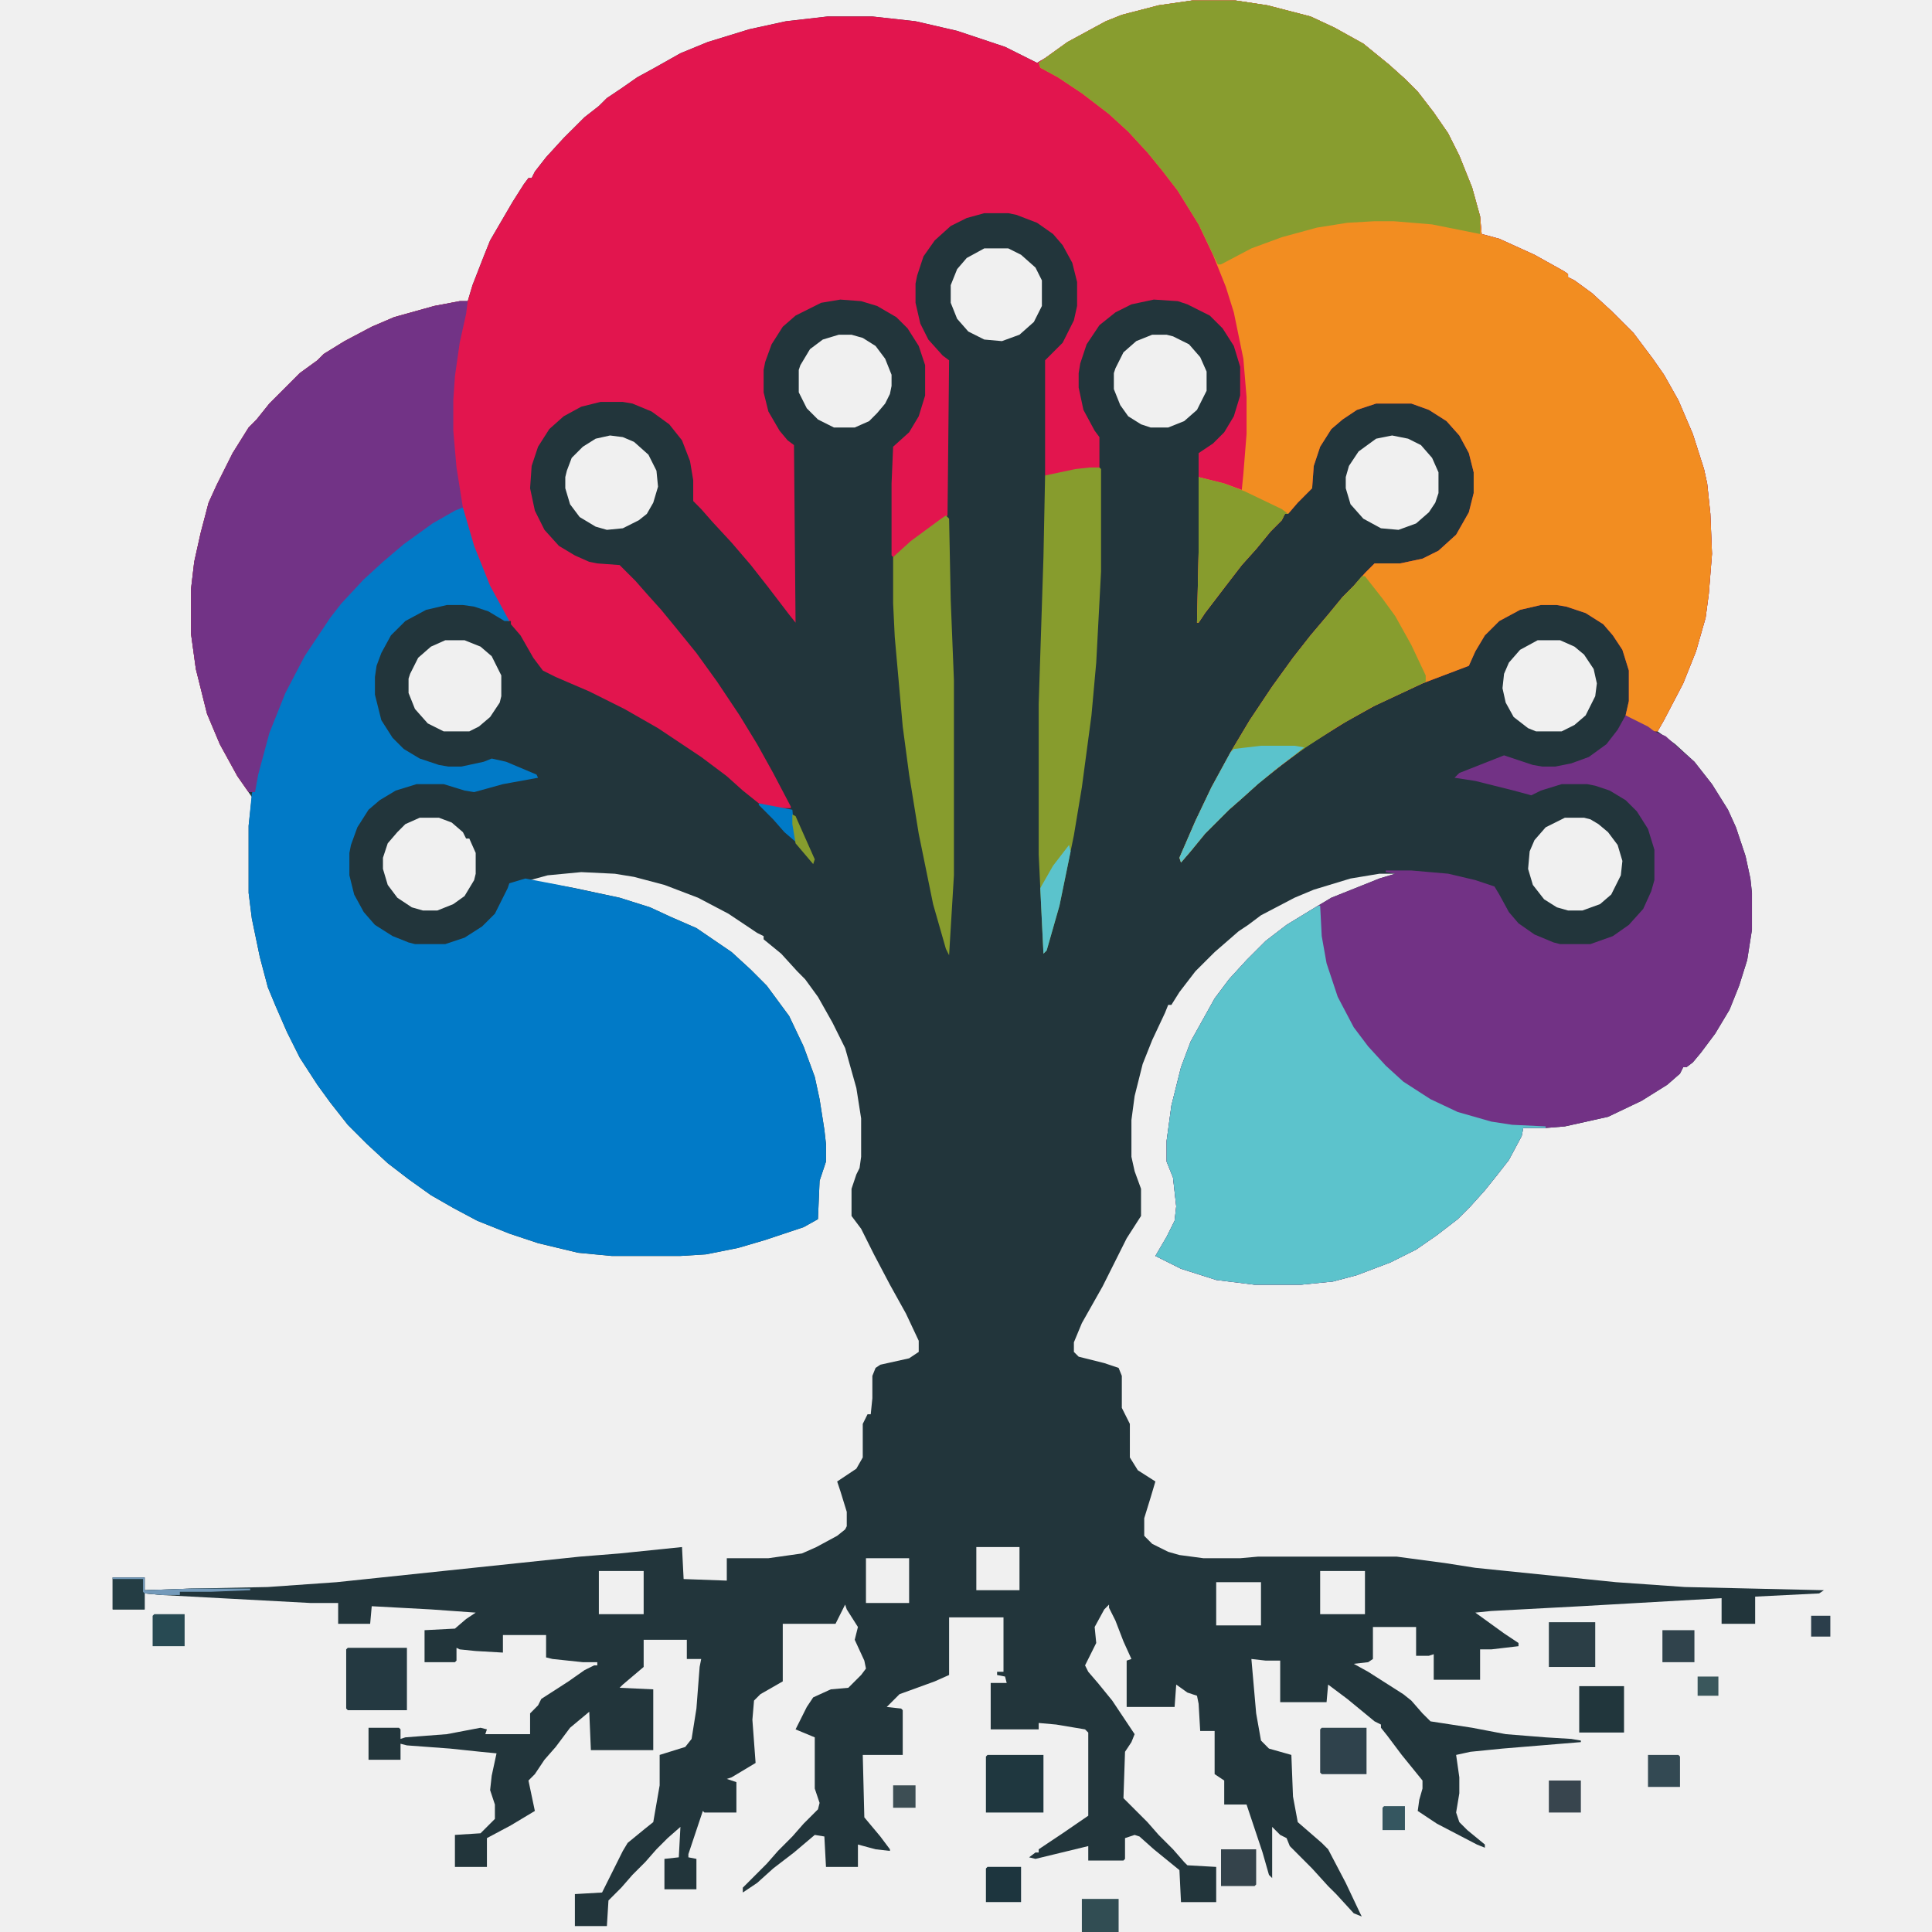
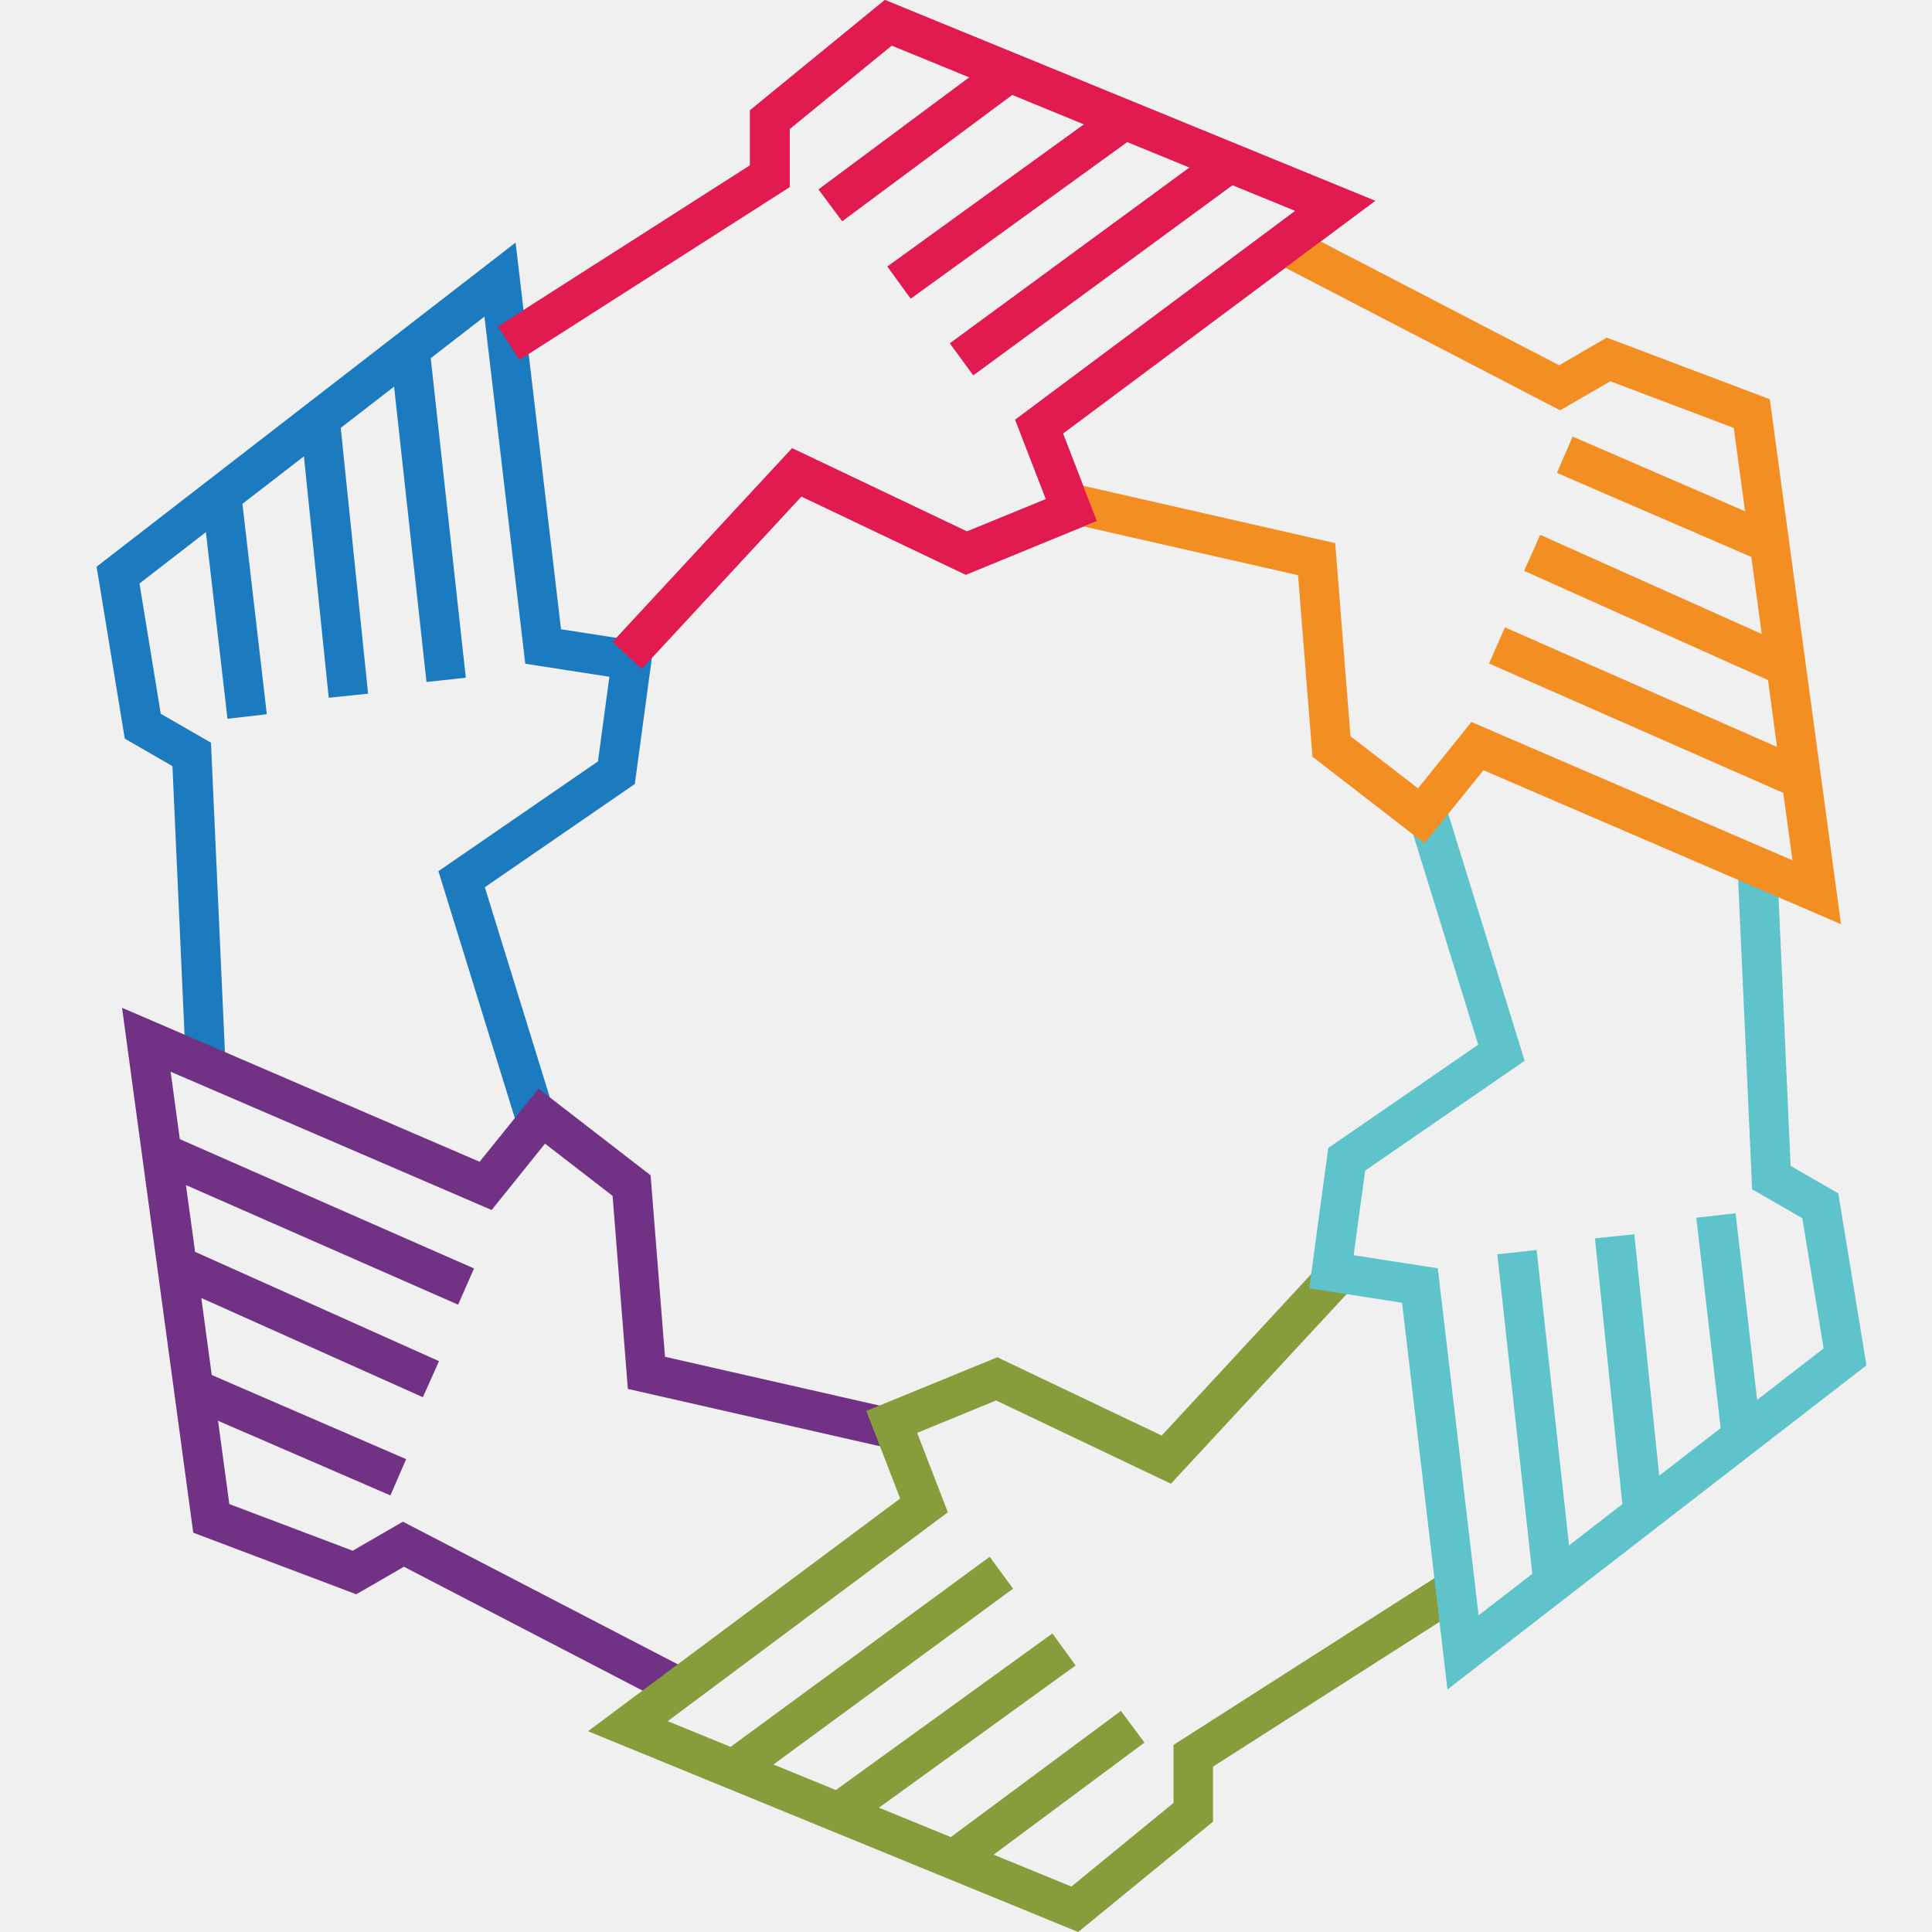
- <svg xmlns="http://www.w3.org/2000/svg" width="32" height="32" viewBox="0 0 32 32" fill="none">
-   <g clip-path="url(#clip0_936_126)">
-     <path d="M19.747 0.008H20.462L20.992 0.088L21.707 0.273L22.104 0.458L22.581 0.723L23.005 1.068L23.27 1.306L23.482 1.518L23.747 1.862L23.985 2.207L24.171 2.578L24.383 3.107L24.515 3.584L24.541 3.876L24.833 3.955L25.416 4.22L25.892 4.485L25.972 4.538V4.591L26.078 4.644L26.369 4.856L26.687 5.147L27.058 5.518L27.376 5.942L27.561 6.207L27.8 6.631L28.038 7.187L28.224 7.77L28.276 8.008L28.329 8.511L28.356 9.174L28.303 9.836L28.25 10.233L28.091 10.789L27.879 11.319L27.561 11.928L27.455 12.114L27.747 12.326L28.065 12.617L28.356 12.988L28.621 13.412L28.753 13.703L28.912 14.18L28.992 14.551L29.018 14.789V15.399L28.939 15.902L28.806 16.326L28.647 16.723L28.409 17.12L28.171 17.438L28.038 17.597L27.932 17.677H27.879L27.826 17.783L27.614 17.968L27.19 18.233L26.634 18.498L25.919 18.657L25.601 18.683H25.23L25.204 18.816L24.992 19.213L24.806 19.452L24.594 19.716L24.356 19.981L24.144 20.193L23.8 20.458L23.455 20.697L23.032 20.909L22.475 21.12L22.078 21.226L21.548 21.279H20.78L20.144 21.2L19.561 21.015L19.137 20.803L19.323 20.485L19.455 20.22L19.482 19.981L19.429 19.505L19.323 19.24V18.895L19.402 18.313L19.561 17.677L19.72 17.253L20.118 16.538L20.356 16.22L20.647 15.902L20.965 15.584L21.31 15.319L21.787 15.028L22.051 14.869L22.846 14.551L23.111 14.472H22.846L22.369 14.551L21.76 14.736L21.442 14.869L20.886 15.16L20.674 15.319L20.515 15.425L20.118 15.77L19.8 16.087L19.535 16.432L19.402 16.644H19.349L19.296 16.776L19.084 17.227L18.926 17.624L18.793 18.154L18.74 18.551V19.16L18.793 19.399L18.899 19.69V20.14L18.661 20.511L18.263 21.306L17.919 21.915L17.787 22.233V22.392L17.866 22.471L18.29 22.577L18.528 22.657L18.581 22.789V23.319L18.714 23.584V24.14L18.846 24.352L19.137 24.538L19.058 24.803L18.952 25.147V25.438L19.084 25.571L19.349 25.703L19.535 25.756L19.932 25.809H20.541L20.833 25.783H23.137L23.932 25.889L24.436 25.968L26.767 26.206L27.906 26.286L30.21 26.339L30.131 26.392L29.071 26.445V26.895H28.515V26.471L26.184 26.604L24.7 26.683L24.436 26.71L24.912 27.054L25.151 27.213V27.266L24.7 27.319H24.515V27.822H23.747V27.399L23.667 27.425H23.455V26.948H22.74V27.478L22.661 27.531L22.422 27.558L22.661 27.69L23.243 28.061L23.376 28.167L23.561 28.379L23.694 28.511L24.383 28.617L24.939 28.723L25.601 28.776L26.025 28.802L26.184 28.829V28.855L24.886 28.962L24.356 29.015L24.118 29.067L24.171 29.438V29.703L24.118 30.021L24.171 30.18L24.303 30.312L24.594 30.551V30.604L24.462 30.551L23.8 30.206L23.482 29.995L23.508 29.809L23.561 29.624V29.491L23.217 29.067L22.979 28.75L22.873 28.617V28.564L22.767 28.511L22.316 28.14L21.998 27.902L21.972 28.193H21.204V27.505H20.965L20.727 27.478L20.806 28.379L20.886 28.829L21.018 28.962L21.389 29.067L21.416 29.756L21.495 30.18L21.892 30.524L21.998 30.63L22.29 31.187L22.528 31.69L22.555 31.743L22.422 31.69L22.131 31.372L21.998 31.24L21.733 30.948L21.363 30.577L21.31 30.445L21.204 30.392L21.071 30.259V31.107L21.018 31.054L20.912 30.683L20.647 29.889H20.277V29.491L20.118 29.385V28.67H19.879L19.853 28.22L19.826 28.087L19.667 28.034L19.482 27.902L19.455 28.273H18.661V27.505L18.74 27.478L18.608 27.187L18.475 26.842L18.369 26.63V26.577L18.29 26.657L18.131 26.948L18.157 27.213L17.972 27.584L18.025 27.69L18.184 27.875L18.422 28.167L18.793 28.723L18.74 28.855L18.634 29.015L18.608 29.783L19.005 30.18L19.191 30.392L19.429 30.63L19.614 30.842L19.667 30.895L20.144 30.922V31.505H19.561L19.535 30.975L19.111 30.63L18.873 30.418L18.793 30.392L18.634 30.445V30.789L18.608 30.816H18.025V30.577L17.151 30.789L17.045 30.763L17.151 30.683H17.204V30.63L17.601 30.365L18.025 30.074V28.697L17.972 28.644L17.495 28.564L17.204 28.538V28.644H16.409V27.875H16.674L16.647 27.769L16.515 27.743V27.69H16.621V26.789H15.72V27.743L15.482 27.849L14.899 28.061L14.687 28.273L14.926 28.299L14.952 28.326V29.067H14.29L14.316 30.101L14.581 30.418L14.74 30.63V30.657L14.502 30.63L14.21 30.551V30.922H13.681L13.654 30.418L13.495 30.392L13.151 30.683L12.806 30.948L12.541 31.187L12.303 31.346V31.266L12.7 30.869L12.886 30.657L13.124 30.418L13.31 30.206L13.548 29.968L13.575 29.862L13.495 29.624V28.776L13.177 28.644L13.363 28.273L13.469 28.114L13.76 27.981L14.051 27.955L14.263 27.743L14.343 27.637L14.316 27.505L14.157 27.16L14.21 26.948L14.025 26.657L13.998 26.577L13.839 26.895H12.965V27.849L12.595 28.061L12.489 28.167L12.462 28.485L12.515 29.2L12.118 29.438L12.038 29.465L12.197 29.518V30.021H11.667L11.641 29.995L11.402 30.71V30.763L11.535 30.789V31.293H11.005V30.789L11.243 30.763L11.27 30.259L11.058 30.445L10.873 30.63L10.687 30.842L10.475 31.054L10.29 31.266L10.078 31.478L10.052 31.902H9.522V31.372L9.972 31.346L10.316 30.657L10.396 30.524L10.687 30.286L10.82 30.18L10.926 29.571V29.067L11.35 28.935L11.455 28.802L11.535 28.299L11.588 27.61L11.614 27.478H11.376V27.16H10.661V27.61L10.316 27.902L10.263 27.955L10.82 27.981V28.988H9.787L9.76 28.352L9.442 28.617L9.204 28.935L9.018 29.147L8.859 29.385L8.753 29.491L8.859 29.995L8.462 30.233L8.065 30.445V30.922H7.535V30.392L7.959 30.365L8.197 30.127V29.889L8.118 29.65L8.144 29.412L8.224 29.041L7.959 29.015L7.455 28.962L6.74 28.909L6.634 28.882V29.147H6.104V28.617H6.608L6.634 28.644V28.802L6.714 28.776L7.402 28.723L7.959 28.617L8.065 28.644L8.038 28.723H8.78V28.379L8.912 28.246L8.965 28.14L9.416 27.849L9.681 27.663L9.84 27.584H9.893V27.531H9.654L9.151 27.478L9.045 27.452V27.081H8.33V27.372L7.879 27.346L7.614 27.319L7.561 27.293V27.505L7.535 27.531H7.032V27.001L7.535 26.975L7.72 26.816L7.879 26.71L7.138 26.657L6.157 26.604L6.131 26.895H5.601V26.551H5.151L2.687 26.419L2.396 26.392V26.657H1.866V26.127H2.396V26.339L3.164 26.312L4.436 26.286L5.575 26.206L9.601 25.783L10.263 25.73L11.296 25.624L11.323 26.154L12.038 26.18V25.809H12.727L13.283 25.73L13.522 25.624L13.866 25.438L13.998 25.332L14.025 25.279V25.041L13.919 24.697L13.866 24.538L14.184 24.326L14.29 24.14V23.584L14.369 23.425H14.422L14.449 23.16V22.789L14.502 22.657L14.581 22.604L15.058 22.498L15.217 22.392V22.207L15.005 21.756L14.74 21.279L14.475 20.776L14.263 20.352L14.104 20.14V19.69L14.184 19.452L14.237 19.346L14.263 19.16V18.524L14.184 18.021L13.998 17.359L13.787 16.935L13.548 16.511L13.336 16.22L13.204 16.087L12.939 15.796L12.648 15.558V15.505L12.541 15.452L12.065 15.134L11.561 14.869L11.005 14.657L10.502 14.524L10.184 14.472L9.628 14.445L9.071 14.498L8.78 14.578L9.522 14.71L10.263 14.869L10.767 15.028L11.111 15.187L11.535 15.372L12.118 15.77L12.436 16.061L12.7 16.326L13.071 16.829L13.31 17.332L13.495 17.836L13.575 18.207L13.654 18.71L13.681 18.948V19.24L13.575 19.558L13.548 20.193L13.31 20.326L12.674 20.538L12.224 20.67L11.694 20.776L11.27 20.803H10.131L9.575 20.75L8.912 20.591L8.436 20.432L7.906 20.22L7.508 20.008L7.138 19.796L6.767 19.531L6.422 19.266L6.078 18.948L5.76 18.63L5.469 18.26L5.257 17.968L4.965 17.518L4.753 17.094L4.568 16.67L4.436 16.352L4.303 15.849L4.171 15.213L4.118 14.789V13.677L4.171 13.2L3.932 12.856L3.641 12.326L3.429 11.822L3.244 11.081L3.164 10.498V9.756L3.217 9.306L3.323 8.829L3.455 8.326L3.588 8.034L3.853 7.505L4.118 7.081L4.25 6.948L4.462 6.684L4.965 6.18L5.257 5.968L5.363 5.862L5.707 5.65L6.157 5.412L6.528 5.253L7.191 5.068L7.614 4.988H7.747L7.826 4.723L8.012 4.246L8.118 3.982L8.489 3.346L8.674 3.054L8.753 2.948H8.806L8.859 2.842L9.045 2.604L9.336 2.286L9.681 1.942L9.919 1.756L10.052 1.624L10.29 1.465L10.555 1.28L10.846 1.121L11.27 0.882L11.72 0.697L12.409 0.485L13.018 0.352L13.707 0.273H14.449L15.164 0.352L15.853 0.511L16.647 0.776L17.177 1.041L17.31 0.962L17.68 0.697L18.316 0.352L18.581 0.246L19.191 0.088L19.747 0.008ZM16.303 4.114L16.012 4.273L15.853 4.458L15.747 4.723V5.015L15.853 5.28L16.038 5.491L16.303 5.624L16.595 5.65L16.886 5.544L17.124 5.333L17.257 5.068V4.644L17.151 4.432L16.912 4.22L16.7 4.114H16.303ZM13.893 5.544L13.628 5.624L13.416 5.783L13.257 6.048L13.23 6.127V6.498L13.363 6.763L13.548 6.948L13.813 7.081H14.157L14.396 6.975L14.528 6.842L14.661 6.684L14.74 6.525L14.767 6.392V6.207L14.661 5.942L14.502 5.73L14.29 5.597L14.104 5.544H13.893ZM19.084 5.544L18.82 5.65L18.608 5.836L18.475 6.101L18.449 6.18V6.445L18.555 6.71L18.687 6.895L18.899 7.028L19.058 7.081H19.349L19.614 6.975L19.826 6.789L19.985 6.472V6.154L19.879 5.915L19.694 5.703L19.429 5.571L19.323 5.544H19.084ZM10.104 7.213L9.866 7.266L9.654 7.399L9.469 7.584L9.389 7.796L9.363 7.902V8.087L9.442 8.352L9.601 8.564L9.866 8.723L10.052 8.776L10.316 8.75L10.581 8.617L10.714 8.511L10.82 8.326L10.899 8.061L10.873 7.796L10.74 7.531L10.502 7.319L10.316 7.24L10.104 7.213ZM23.058 7.213L22.793 7.266L22.502 7.478L22.343 7.717L22.29 7.902V8.087L22.369 8.352L22.581 8.591L22.873 8.75L23.164 8.776L23.455 8.67L23.667 8.485L23.773 8.326L23.826 8.167V7.823L23.72 7.584L23.535 7.372L23.323 7.266L23.058 7.213ZM7.376 10.604L7.138 10.71L6.926 10.895L6.793 11.16L6.767 11.24V11.478L6.873 11.743L7.085 11.982L7.349 12.114H7.773L7.932 12.034L8.118 11.876L8.277 11.637L8.303 11.531V11.187L8.144 10.869L7.959 10.71L7.694 10.604H7.376ZM25.469 10.604L25.177 10.763L24.992 10.975L24.912 11.16L24.886 11.399L24.939 11.637L25.071 11.876L25.31 12.061L25.442 12.114H25.866L26.078 12.008L26.263 11.849L26.422 11.531L26.449 11.319L26.396 11.081L26.237 10.842L26.078 10.71L25.839 10.604H25.469ZM6.952 13.544L6.714 13.65L6.581 13.783L6.422 13.968L6.343 14.207V14.392L6.422 14.657L6.581 14.869L6.82 15.028L7.005 15.081H7.244L7.508 14.975L7.694 14.842L7.853 14.578L7.879 14.472V14.127L7.773 13.889H7.72L7.667 13.783L7.482 13.624L7.27 13.544H6.952ZM25.919 13.544L25.601 13.703L25.416 13.915L25.336 14.101L25.31 14.392L25.389 14.657L25.575 14.895L25.786 15.028L25.972 15.081H26.21L26.502 14.975L26.687 14.816L26.846 14.498L26.872 14.26L26.793 13.995L26.634 13.783L26.475 13.65L26.343 13.571L26.237 13.544H25.919ZM16.171 25.624V26.339H16.886V25.624H16.171ZM14.343 25.809V26.551H15.058V25.809H14.343ZM9.919 26.021V26.736H10.661V26.021H9.919ZM21.866 26.021V26.736H22.608V26.021H21.866ZM20.144 26.206V26.922H20.886V26.206H20.144Z" fill="#22353B" />
-     <path d="M19.747 0.008H20.462L20.992 0.088L21.707 0.273L22.104 0.458L22.581 0.723L23.005 1.068L23.27 1.306L23.482 1.518L23.747 1.862L23.985 2.207L24.171 2.578L24.383 3.107L24.515 3.584L24.541 3.876L24.833 3.955L25.416 4.22L25.892 4.485L25.972 4.538V4.591L26.078 4.644L26.369 4.856L26.687 5.147L27.058 5.518L27.376 5.942L27.561 6.207L27.8 6.631L28.038 7.187L28.224 7.77L28.276 8.008L28.329 8.511L28.356 9.174L28.303 9.836L28.25 10.233L28.091 10.789L27.879 11.319L27.561 11.928L27.455 12.114H27.376L27.005 11.902L26.925 11.849L26.979 11.611V11.107L26.872 10.763L26.714 10.524L26.555 10.339L26.263 10.154L25.945 10.048L25.786 10.021H25.521L25.177 10.101L24.833 10.286L24.594 10.524L24.436 10.789L24.329 11.028L23.561 11.319L22.767 11.69L22.29 11.955L21.654 12.352L21.23 12.67L20.859 12.962L20.568 13.226L20.356 13.412L19.959 13.809L19.72 14.101L19.561 14.286L19.535 14.207L19.8 13.597L20.065 13.041L20.383 12.458L20.7 11.928L21.071 11.372L21.416 10.895L21.707 10.524L21.998 10.18L22.237 9.889L22.422 9.703L22.608 9.491L22.767 9.332H23.19L23.561 9.253L23.826 9.121L24.118 8.856L24.329 8.485L24.409 8.167V7.823L24.329 7.505L24.171 7.213L23.959 6.975L23.667 6.789L23.376 6.684H22.793L22.475 6.789L22.237 6.948L22.051 7.107L21.866 7.399L21.76 7.717L21.733 8.087L21.495 8.326L21.336 8.511H21.283L21.23 8.617L21.045 8.803L20.806 9.094L20.568 9.359L20.303 9.703L19.959 10.154L19.853 10.313H19.826L19.853 9.147V7.505L20.091 7.346L20.277 7.16L20.436 6.895L20.541 6.551V6.074L20.436 5.73L20.25 5.438L20.038 5.227L19.667 5.041L19.508 4.988L19.111 4.962L18.74 5.041L18.475 5.174L18.21 5.386L17.998 5.703L17.892 6.021L17.866 6.18V6.419L17.945 6.789L18.131 7.134L18.21 7.24V7.743L17.522 7.849L17.31 7.876V5.968L17.601 5.677L17.787 5.306L17.84 5.068V4.67L17.76 4.352L17.601 4.061L17.442 3.876L17.177 3.69L16.833 3.558L16.7 3.531H16.303L16.012 3.611L15.747 3.743L15.482 3.982L15.296 4.246L15.191 4.564L15.164 4.697V5.015L15.243 5.359L15.376 5.624L15.614 5.889L15.72 5.968L15.694 8.538L15.27 8.856L15.005 9.068L14.793 9.227L14.767 9.2V8.008L14.793 7.399L15.058 7.16L15.217 6.895L15.323 6.551V6.048L15.217 5.73L15.032 5.438L14.846 5.253L14.528 5.068L14.263 4.988L13.919 4.962L13.601 5.015L13.177 5.227L12.965 5.412L12.78 5.703L12.674 5.995L12.648 6.127V6.498L12.727 6.816L12.912 7.134L13.045 7.293L13.151 7.372L13.177 10.313L13.071 10.18L12.727 9.73L12.436 9.359L12.118 8.988L11.8 8.644L11.614 8.432L11.482 8.299V7.955L11.429 7.637L11.296 7.293L11.085 7.028L10.793 6.816L10.475 6.684L10.316 6.657H9.946L9.628 6.736L9.336 6.895L9.098 7.107L8.912 7.399L8.806 7.717L8.78 8.087L8.859 8.458L9.018 8.776L9.257 9.041L9.522 9.2L9.76 9.306L9.893 9.332L10.263 9.359L10.528 9.624L10.714 9.836L10.952 10.101L11.191 10.392L11.535 10.816L11.879 11.293L12.25 11.849L12.541 12.326L12.806 12.803L13.098 13.359V13.385H12.859L12.568 13.306L12.303 13.094L12.038 12.856L11.614 12.538L10.899 12.061L10.343 11.743L9.76 11.452L9.204 11.213L8.992 11.107L8.833 10.895L8.621 10.524L8.462 10.339V10.286H8.409L8.065 9.65L7.8 8.962L7.641 8.405L7.297 8.591L6.979 8.803L6.555 9.121L6.29 9.359L6.078 9.544L5.866 9.756L5.681 9.968L5.469 10.233L5.045 10.869L4.727 11.478L4.462 12.14L4.277 12.829L4.224 13.12H4.118L3.932 12.856L3.641 12.326L3.429 11.822L3.244 11.081L3.164 10.498V9.756L3.217 9.306L3.323 8.829L3.455 8.326L3.588 8.034L3.853 7.505L4.118 7.081L4.25 6.948L4.462 6.684L4.965 6.18L5.257 5.968L5.363 5.862L5.707 5.65L6.157 5.412L6.528 5.253L7.191 5.068L7.614 4.988H7.747L7.826 4.723L8.012 4.246L8.118 3.982L8.489 3.346L8.674 3.054L8.753 2.948H8.806L8.859 2.842L9.045 2.604L9.336 2.286L9.681 1.942L9.919 1.756L10.052 1.624L10.29 1.465L10.555 1.28L10.846 1.121L11.27 0.882L11.72 0.697L12.409 0.485L13.018 0.352L13.707 0.273H14.449L15.164 0.352L15.853 0.511L16.647 0.776L17.177 1.041L17.31 0.962L17.68 0.697L18.316 0.352L18.581 0.246L19.191 0.088L19.747 0.008Z" fill="#E2154E" />
-     <path d="M19.747 0.008H20.462L20.992 0.088L21.707 0.273L22.104 0.458L22.581 0.723L23.005 1.068L23.27 1.306L23.482 1.518L23.747 1.862L23.985 2.207L24.171 2.578L24.383 3.107L24.515 3.584L24.541 3.876L24.833 3.955L25.416 4.22L25.892 4.485L25.972 4.538V4.591L26.078 4.644L26.369 4.856L26.687 5.147L27.058 5.518L27.376 5.942L27.561 6.207L27.8 6.631L28.038 7.187L28.224 7.77L28.276 8.008L28.329 8.511L28.356 9.174L28.303 9.836L28.25 10.233L28.091 10.789L27.879 11.319L27.561 11.928L27.455 12.114H27.376L27.005 11.902L26.925 11.849L26.979 11.611V11.107L26.872 10.763L26.714 10.524L26.555 10.339L26.263 10.154L25.945 10.048L25.786 10.021H25.521L25.177 10.101L24.833 10.286L24.594 10.524L24.436 10.789L24.329 11.028L23.561 11.319L22.767 11.69L22.29 11.955L21.654 12.352L21.23 12.67L20.859 12.962L20.568 13.226L20.356 13.412L19.959 13.809L19.72 14.101L19.561 14.286L19.535 14.207L19.8 13.597L20.065 13.041L20.383 12.458L20.7 11.928L21.071 11.372L21.416 10.895L21.707 10.524L21.998 10.18L22.237 9.889L22.422 9.703L22.608 9.491L22.767 9.332H23.19L23.561 9.253L23.826 9.121L24.118 8.856L24.329 8.485L24.409 8.167V7.823L24.329 7.505L24.171 7.213L23.959 6.975L23.667 6.789L23.376 6.684H22.793L22.475 6.789L22.237 6.948L22.051 7.107L21.866 7.399L21.76 7.717L21.733 8.087L21.495 8.326L21.336 8.511H21.283L21.23 8.617L21.045 8.803L20.806 9.094L20.568 9.359L20.303 9.703L19.959 10.154L19.853 10.313H19.826L19.853 9.147V7.902L20.277 8.008L20.568 8.114L20.594 7.849L20.647 7.187V6.578L20.594 5.942L20.436 5.174L20.303 4.75L20.091 4.22L19.853 3.717L19.508 3.16L19.243 2.816L19.005 2.525L18.687 2.18L18.369 1.889L17.919 1.544L17.522 1.28L17.23 1.121L17.204 1.041L17.68 0.697L18.316 0.352L18.581 0.246L19.191 0.088L19.747 0.008Z" fill="#F28D21" />
-     <path d="M7.614 8.379L7.667 8.405L7.853 9.041L8.118 9.703L8.436 10.286H8.356L8.091 10.127L7.853 10.047L7.667 10.021H7.402L7.058 10.101L6.714 10.286L6.475 10.524L6.316 10.816L6.237 11.028L6.21 11.213V11.505L6.316 11.928L6.502 12.22L6.687 12.405L6.952 12.564L7.27 12.67L7.429 12.697H7.641L8.012 12.617L8.144 12.564L8.383 12.617L8.886 12.829L8.912 12.882L8.33 12.988L7.853 13.12L7.694 13.094L7.35 12.988H6.899L6.555 13.094L6.29 13.253L6.104 13.412L5.919 13.703L5.813 13.995L5.787 14.127V14.498L5.866 14.816L6.025 15.107L6.21 15.319L6.502 15.504L6.767 15.61L6.873 15.637H7.376L7.694 15.531L7.985 15.345L8.197 15.134L8.409 14.71L8.436 14.63L8.7 14.551L9.257 14.657L10.263 14.869L10.767 15.028L11.111 15.187L11.535 15.372L12.118 15.769L12.436 16.061L12.7 16.326L13.071 16.829L13.31 17.332L13.495 17.835L13.575 18.206L13.654 18.71L13.681 18.948V19.239L13.575 19.557L13.548 20.193L13.31 20.326L12.674 20.538L12.224 20.67L11.694 20.776L11.27 20.802H10.131L9.575 20.749L8.912 20.59L8.436 20.432L7.906 20.22L7.508 20.008L7.138 19.796L6.767 19.531L6.422 19.266L6.078 18.948L5.76 18.63L5.469 18.259L5.257 17.968L4.965 17.518L4.753 17.094L4.568 16.67L4.436 16.352L4.303 15.849L4.171 15.213L4.118 14.789V13.677L4.171 13.147L4.224 12.961L4.409 12.22L4.621 11.663L4.939 11.001L5.204 10.577L5.469 10.207L5.707 9.915L6.078 9.518L6.449 9.173L6.899 8.829L7.297 8.564L7.614 8.379Z" fill="#017AC7" />
-     <path d="M26.925 11.849L27.296 12.034L27.402 12.114L27.588 12.193L27.853 12.432L28.065 12.617L28.356 12.988L28.621 13.412L28.753 13.703L28.912 14.18L28.992 14.551L29.018 14.789V15.399L28.939 15.902L28.806 16.326L28.647 16.723L28.409 17.12L28.171 17.438L28.038 17.597L27.932 17.677H27.879L27.826 17.783L27.614 17.968L27.19 18.233L26.634 18.498L25.919 18.657L25.601 18.683H25.23L25.204 18.816L24.992 19.213L24.806 19.451L24.594 19.716L24.356 19.981L24.144 20.193L23.8 20.458L23.455 20.697L23.032 20.908L22.475 21.12L22.078 21.226L21.548 21.279H20.78L20.144 21.2L19.561 21.014L19.137 20.802L19.323 20.485L19.455 20.22L19.482 19.981L19.429 19.504L19.323 19.239V18.895L19.402 18.312L19.561 17.677L19.72 17.253L20.118 16.538L20.356 16.22L20.647 15.902L20.965 15.584L21.31 15.319L21.787 15.028L22.051 14.869L22.846 14.551L23.111 14.471L22.952 14.445V14.418H23.376L23.985 14.471L24.436 14.577L24.753 14.683L24.833 14.816L24.992 15.107L25.151 15.293L25.416 15.478L25.733 15.61L25.839 15.637H26.343L26.714 15.505L26.979 15.319L27.217 15.054L27.349 14.763L27.402 14.577V14.074L27.296 13.73L27.111 13.438L26.925 13.253L26.661 13.094L26.422 13.014L26.29 12.988H25.866L25.522 13.094L25.363 13.173L25.071 13.094L24.436 12.935L24.091 12.882L24.171 12.803L24.912 12.511L25.389 12.67L25.548 12.697H25.76L26.025 12.644L26.316 12.538L26.608 12.326L26.793 12.087L26.925 11.849Z" fill="#723285" />
-     <path d="M21.84 15.001H21.866L21.892 15.505L21.972 15.955L22.157 16.511L22.422 17.015L22.661 17.332L22.952 17.65L23.243 17.915L23.694 18.206L24.144 18.418L24.7 18.577L25.045 18.63L25.601 18.657V18.683H25.23L25.204 18.816L24.992 19.213L24.806 19.451L24.594 19.716L24.356 19.981L24.144 20.193L23.8 20.458L23.455 20.697L23.032 20.909L22.475 21.12L22.078 21.226L21.548 21.279H20.78L20.144 21.2L19.561 21.014L19.137 20.802L19.323 20.485L19.455 20.22L19.482 19.981L19.429 19.505L19.323 19.24V18.895L19.402 18.312L19.561 17.677L19.72 17.253L20.118 16.538L20.356 16.22L20.647 15.902L20.965 15.584L21.31 15.319L21.787 15.028L21.84 15.001Z" fill="#5CC3CC" />
-     <path d="M7.614 4.988H7.747L7.72 5.2L7.614 5.677L7.535 6.233L7.508 6.63V7.134L7.561 7.743L7.667 8.405L7.535 8.458L7.164 8.67L6.687 9.014L6.343 9.306L6.025 9.597L5.654 9.995L5.469 10.233L5.045 10.869L4.727 11.478L4.462 12.14L4.277 12.829L4.224 13.12H4.118L3.932 12.855L3.641 12.326L3.429 11.822L3.244 11.081L3.164 10.498V9.756L3.217 9.306L3.323 8.829L3.455 8.326L3.588 8.034L3.853 7.505L4.118 7.081L4.25 6.948L4.462 6.683L4.965 6.18L5.257 5.968L5.363 5.862L5.707 5.65L6.157 5.412L6.528 5.253L7.191 5.068L7.614 4.988Z" fill="#723386" />
-     <path d="M19.747 0.008H20.462L20.992 0.088L21.707 0.273L22.104 0.458L22.581 0.723L23.005 1.068L23.27 1.306L23.482 1.518L23.747 1.862L23.985 2.207L24.171 2.578L24.383 3.107L24.515 3.584V3.876L23.72 3.717L23.084 3.664H22.767L22.316 3.69L21.813 3.77L21.23 3.929L20.727 4.114L20.224 4.379H20.171L19.853 3.717L19.508 3.16L19.243 2.816L19.005 2.525L18.687 2.18L18.369 1.889L17.919 1.544L17.522 1.28L17.23 1.121L17.204 1.041L17.68 0.697L18.316 0.352L18.581 0.246L19.191 0.088L19.747 0.008Z" fill="#889D2F" />
-     <path d="M18.051 7.743H18.21L18.237 7.769V9.465L18.157 10.975L18.078 11.849L17.919 13.041L17.787 13.835L17.548 15.001L17.336 15.743L17.283 15.796L17.204 14.153V11.663L17.283 9.226L17.31 7.875L17.813 7.769L18.051 7.743Z" fill="#879C2D" />
-     <path d="M22.555 9.544H22.608L22.899 9.915L23.111 10.207L23.376 10.683L23.614 11.187V11.293L22.714 11.716L22.157 12.034L21.628 12.379L21.257 12.644L20.833 12.988L20.568 13.226L20.356 13.412L19.959 13.809L19.72 14.101L19.561 14.286L19.535 14.207L19.8 13.597L20.065 13.041L20.383 12.458L20.7 11.928L21.071 11.372L21.416 10.895L21.707 10.524L21.998 10.18L22.237 9.889L22.422 9.703L22.555 9.544Z" fill="#879D2E" />
-     <path d="M15.667 8.538L15.72 8.591L15.747 9.942L15.8 11.266V14.498L15.72 15.822L15.667 15.716L15.455 14.975L15.217 13.809L15.058 12.829L14.952 12.034L14.82 10.551L14.793 9.995V9.226L15.085 8.962L15.588 8.591L15.667 8.538Z" fill="#879C2D" />
-     <path d="M19.853 7.902L20.277 8.008L20.621 8.14L21.23 8.432L21.336 8.511H21.283L21.23 8.617L21.045 8.802L20.806 9.094L20.568 9.359L20.303 9.703L19.959 10.153L19.853 10.312H19.826L19.853 9.147V7.902Z" fill="#879C2D" />
-     <path d="M5.76 27.293H6.74V28.326H5.76L5.734 28.299V27.319L5.76 27.293Z" fill="#243941" />
-     <path d="M20.886 12.352H21.442L21.601 12.379L21.469 12.485L21.124 12.749L20.833 12.988L20.568 13.226L20.356 13.412L19.959 13.809L19.72 14.101L19.561 14.286L19.535 14.207L19.8 13.597L20.065 13.041L20.383 12.458L20.436 12.405L20.886 12.352Z" fill="#5BC3CC" />
-     <path d="M16.356 29.067H17.283V30.021H16.33V29.094L16.356 29.067Z" fill="#1F373F" />
-     <path d="M21.892 28.617H22.634V29.385H21.892L21.866 29.359V28.644L21.892 28.617Z" fill="#2F424C" />
-     <path d="M26.157 27.928H26.899V28.696H26.157V27.928Z" fill="#21363C" />
-     <path d="M25.654 26.869H26.422V27.61H25.654V26.869Z" fill="#2B3E46" />
-     <path d="M17.919 31.452H18.528V32.061H17.919V31.452Z" fill="#314D53" />
-     <path d="M1.866 26.127H2.396V26.339L3.164 26.312H4.144V26.339L3.482 26.365H2.979V26.418H2.687L2.396 26.392V26.657H1.866V26.127Z" fill="#243D44" />
-     <path d="M17.707 13.995L17.733 14.101L17.548 15.001L17.336 15.743L17.283 15.796L17.23 14.71L17.442 14.339L17.707 13.995Z" fill="#5BC3CC" />
-     <path d="M20.224 30.63H20.806V31.213L20.78 31.239H20.224V30.63Z" fill="#34434B" />
-     <path d="M16.356 30.921H16.912V31.504H16.33V30.948L16.356 30.921Z" fill="#1D353E" />
-     <path d="M25.654 29.491H26.184V30.021H25.654V29.491Z" fill="#38454E" />
-     <path d="M27.535 27.001H28.065V27.531H27.535V27.001Z" fill="#30434C" />
-     <path d="M27.296 29.067H27.8L27.826 29.094V29.597H27.296V29.067Z" fill="#334953" />
-     <path d="M2.555 26.736H3.058V27.266H2.528V26.763L2.555 26.736Z" fill="#284A53" />
-     <path d="M22.925 29.915H23.27V30.312H22.899V29.941L22.925 29.915Z" fill="#355660" />
-     <path d="M12.568 13.306L13.124 13.412L13.177 13.942L12.992 13.783L12.806 13.571L12.568 13.332V13.306Z" fill="#007AC7" />
-     <path d="M14.793 29.571H15.164V29.942H14.793V29.571Z" fill="#3D4E54" />
-     <path d="M28.118 27.769H28.462V28.087H28.118V27.769Z" fill="#3A575C" />
-     <path d="M29.998 26.762H30.316V27.107H29.998V26.762Z" fill="#2B3E4B" />
-     <path d="M1.866 26.127H2.396V26.339L3.164 26.312H4.144V26.339L3.482 26.365H2.979V26.418H2.687L2.396 26.392L2.369 26.365V26.153H1.866V26.127Z" fill="#749ABA" />
-     <path d="M13.124 13.491L13.177 13.518L13.495 14.233L13.469 14.312L13.177 13.968L13.124 13.65V13.491Z" fill="#879D2E" />
-   </g>
-   <defs>
-     <clipPath id="clip0_936_126">
-       <rect width="28.69" height="32" fill="white" transform="translate(1.65517)" />
-     </clipPath>
-   </defs>
+ <svg xmlns="http://www.w3.org/2000/svg" width="40" height="40" viewBox="0 0 40 40" fill="none">
+   <path d="M28.47 4.158L18.321 0L15.529 2.283V3.424L10.31 6.759L10.752 7.449L16.348 3.873V2.671L18.462 0.942L20.071 1.601L16.949 3.922L17.437 4.578L20.957 1.963L22.446 2.574L18.375 5.518L18.855 6.181L23.338 2.939L24.63 3.468L19.668 7.108L20.151 7.768L25.517 3.832L26.819 4.365L21.019 8.69L21.655 10.334L20.02 11.004L16.4 9.281L12.683 13.293L13.284 13.848L16.592 10.278L19.996 11.899L22.708 10.786L22.007 8.975L28.47 4.158Z" fill="#E11B50" />
+   <path d="M10.675 5.022L2 11.733L2.583 15.292L3.57 15.862L3.849 22.05L4.667 22.013L4.368 15.377L3.328 14.777L2.888 12.081L4.263 11.017L4.71 14.881L5.524 14.788L5.019 10.432L6.292 9.448L6.806 14.446L7.621 14.362L7.055 8.859L8.159 8.004L8.83 14.12L9.644 14.031L8.918 7.416L10.03 6.555L10.875 13.742L12.617 14.012L12.38 15.764L9.077 18.037L10.693 23.26L11.476 23.02L10.038 18.369L13.143 16.232L13.536 13.327L11.615 13.028L10.675 5.022Z" fill="#1C7ABF" />
+   <path d="M2.527 20.865L4.001 31.733L7.376 33.008L8.363 32.438L13.86 35.291L14.237 34.564L8.342 31.505L7.302 32.106L4.748 31.14L4.514 29.416L8.083 30.961L8.409 30.21L4.384 28.468L4.168 26.874L8.755 28.928L9.089 28.181L4.039 25.918L3.85 24.536L9.485 27.012L9.814 26.262L3.723 23.585L3.533 22.189L10.179 25.052L11.284 23.678L12.683 24.759L12.999 28.756L18.332 29.969L18.514 29.17L13.768 28.091L13.47 24.333L11.15 22.54L9.93 24.053L2.527 20.865Z" fill="#713285" />
+   <path d="M12.174 35.843L22.323 40L25.114 37.716V36.576L30.333 33.241L29.891 32.551L24.296 36.127V37.328L22.182 39.059L20.572 38.399L23.695 36.078L23.207 35.422L19.686 38.035L18.198 37.426L22.269 34.482L21.789 33.819L17.305 37.061L16.013 36.532L20.975 32.892L20.49 32.232L15.126 36.167L13.824 35.635L19.624 31.31L18.989 29.666L20.623 28.995L24.243 30.719L27.96 26.707L27.359 26.15L24.052 29.722L20.648 28.101L17.936 29.212L18.637 31.025L12.174 35.843Z" fill="#879D3B" />
+   <path d="M29.968 34.978L38.643 28.268L38.06 24.708L37.073 24.138L36.795 17.95L35.976 17.988L36.276 24.623L37.315 25.222L37.756 27.917L36.38 28.983L35.933 25.119L35.12 25.212L35.624 29.568L34.352 30.552L33.837 25.554L33.022 25.638L33.589 31.141L32.485 31.996L31.814 25.88L31 25.969L31.725 32.584L30.613 33.444L29.768 26.259L28.026 25.988L28.264 24.236L31.566 21.963L29.95 16.738L29.167 16.981L30.605 21.629L27.5 23.768L27.107 26.673L29.028 26.972L29.968 34.978Z" fill="#5EC3CB" />
+   <path d="M38.116 19.134L36.642 8.266L33.267 6.99L32.28 7.562L26.783 4.709L26.407 5.437L32.301 8.495L33.341 7.894L35.896 8.86L36.13 10.585L32.56 9.039L32.234 9.791L36.259 11.531L36.475 13.126L31.889 11.073L31.555 11.819L36.605 14.081L36.791 15.464L31.158 12.989L30.829 13.737L36.921 16.416L37.111 17.811L30.464 14.948L29.359 16.322L27.96 15.242L27.644 11.245L22.311 10.031L22.129 10.83L26.875 11.909L27.173 15.667L29.493 17.46L30.713 15.947L38.116 19.134Z" fill="#F38E22" />
+   <path d="M28.47 4.158L18.321 0L15.529 2.283V3.424L10.31 6.759L10.752 7.449L16.348 3.873V2.671L18.462 0.942L20.071 1.601L16.949 3.922L17.437 4.578L20.957 1.963L22.446 2.574L18.375 5.518L18.855 6.181L23.338 2.939L24.63 3.468L19.668 7.108L20.151 7.768L25.517 3.832L26.819 4.365L21.019 8.69L21.655 10.334L20.02 11.004L16.4 9.281L12.683 13.293L13.284 13.848L16.592 10.278L19.996 11.899L22.708 10.786L22.007 8.975L28.47 4.158Z" fill="#E11B50" />
</svg>
